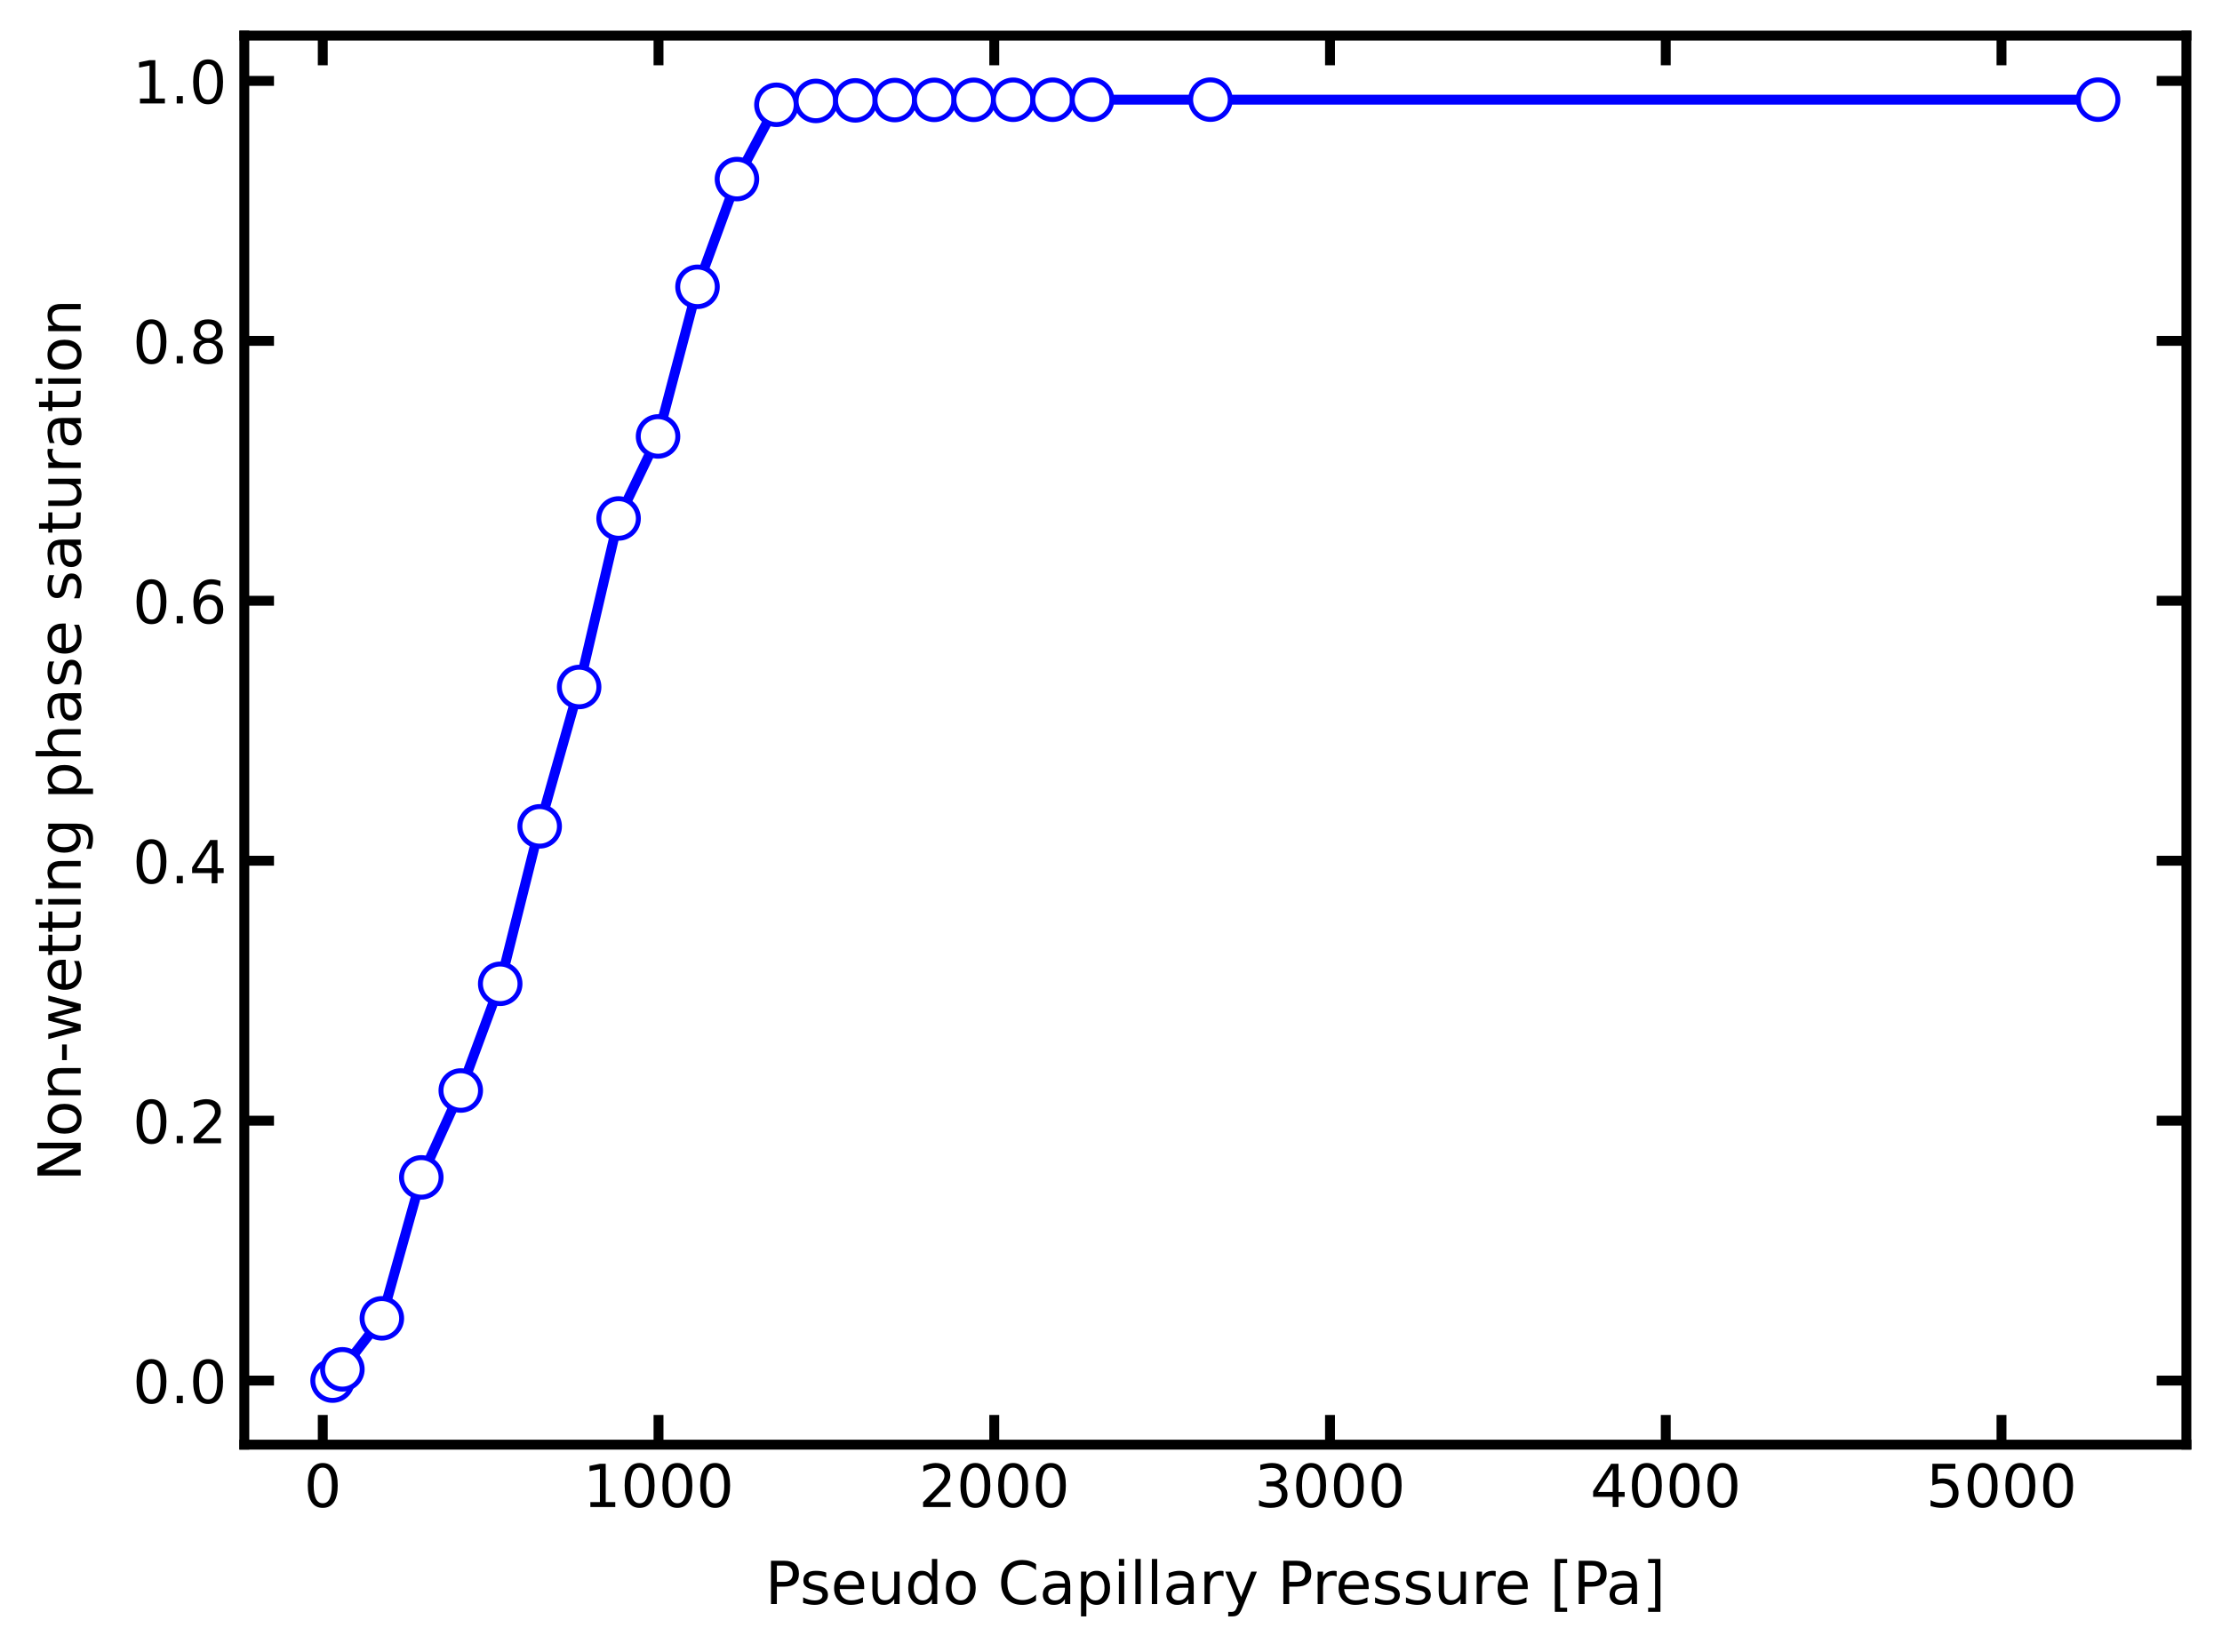
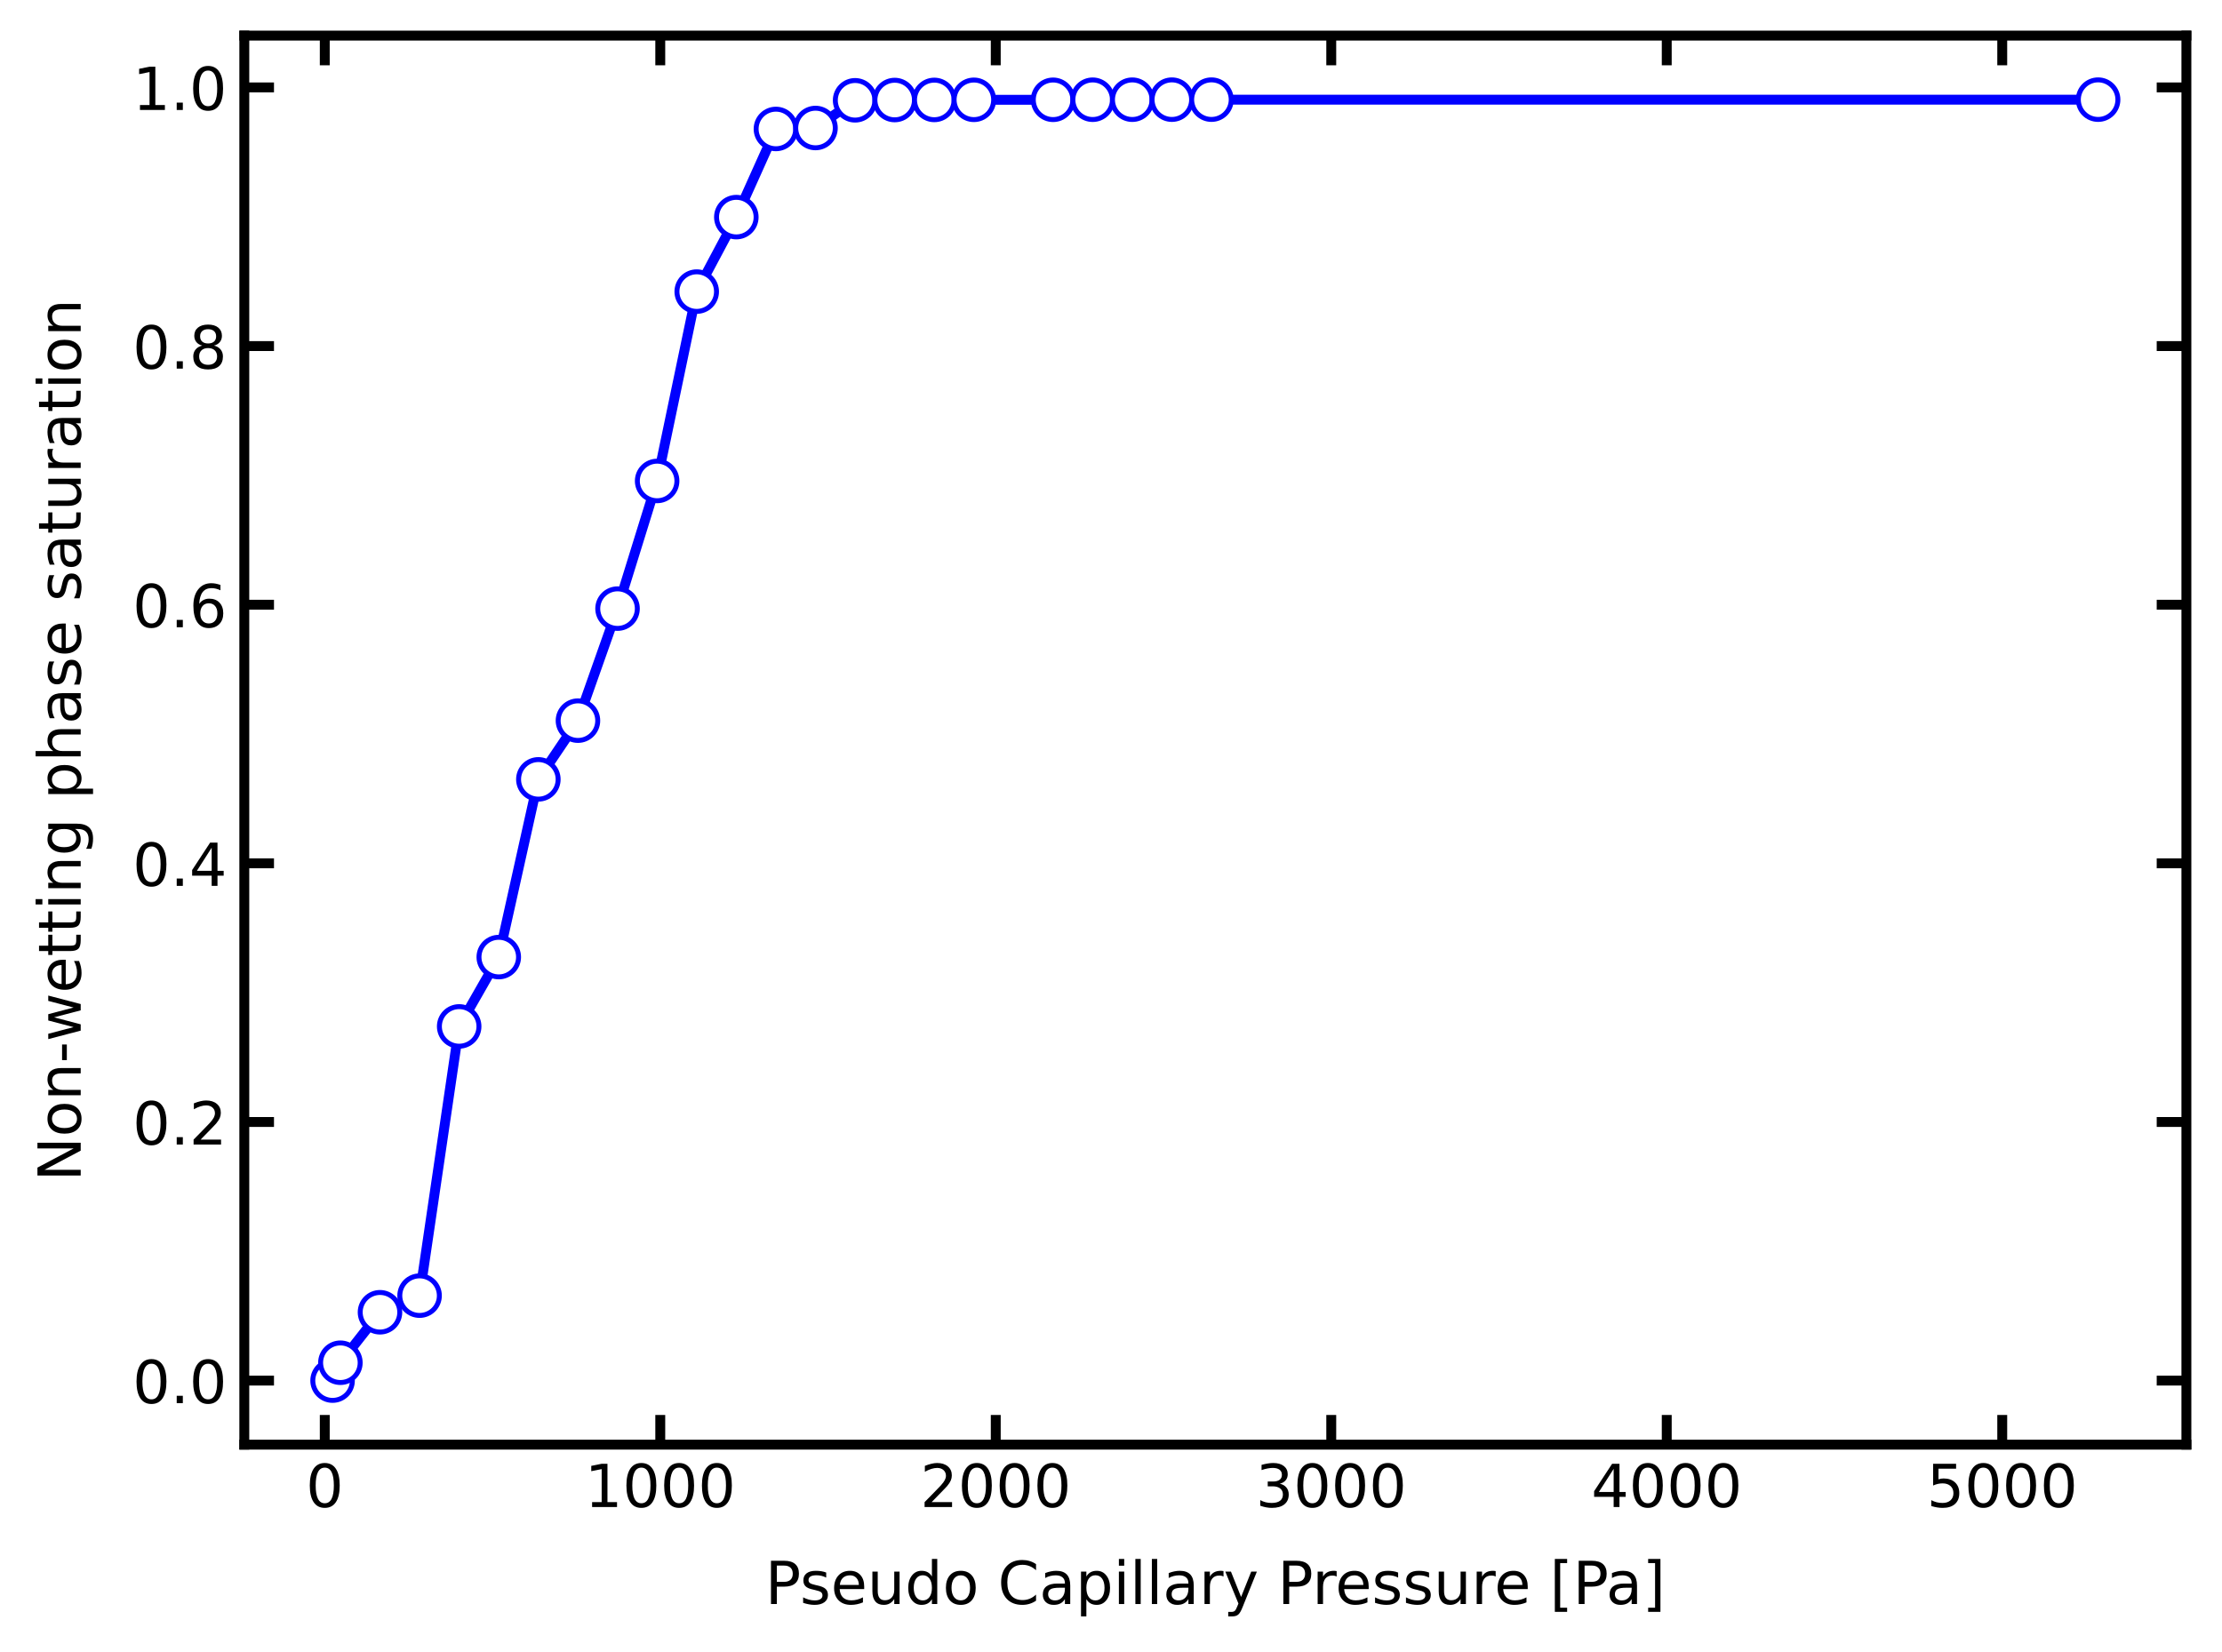
<svg xmlns="http://www.w3.org/2000/svg" xmlns:xlink="http://www.w3.org/1999/xlink" width="449.28pt" height="334.08pt" viewBox="0 0 449.28 334.08" version="1.1">
  <defs>
    <style type="text/css">*{stroke-linejoin: round; stroke-linecap: butt}</style>
  </defs>
  <g id="figure_1">
    <g id="patch_1">
      <path d="M 0 334.08  L 449.28 334.08  L 449.28 0  L 0 0  z " style="fill: #ffffff" />
    </g>
    <g id="axes_1">
      <g id="patch_2">
        <path d="M 49.398 292.152  L 442.08 292.152  L 442.08 7.2  L 49.398 7.2  z " style="fill: #ffffff" />
      </g>
      <g id="matplotlib.axis_1">
        <g id="xtick_1">
          <g id="line2d_1">
            <defs>
-               <path id="mf18ea7dd89" d="M 0 0  L 0 -6  " style="stroke: #000000; stroke-width: 2" />
-             </defs>
-             <g>
-               <use xlink:href="#mf18ea7dd89" x="65.263" y="292.152" style="fill: #ffffff; stroke: #000000; stroke-width: 2" />
+               <path id="m7e0bf2d7dd" d="M 0 0  L 0 -6  " style="stroke: #000000; stroke-width: 2" />
+             </defs>
+             <g>
+               <use xlink:href="#m7e0bf2d7dd" x="65.667" y="292.152" style="fill: #ffffff; stroke: #000000; stroke-width: 2" />
            </g>
          </g>
          <g id="line2d_2">
            <defs>
-               <path id="m9899bdf2cf" d="M 0 0  L 0 6  " style="stroke: #000000; stroke-width: 2" />
-             </defs>
-             <g>
-               <use xlink:href="#m9899bdf2cf" x="65.263" y="7.2" style="fill: #ffffff; stroke: #000000; stroke-width: 2" />
+               <path id="m08f80aa9a9" d="M 0 0  L 0 6  " style="stroke: #000000; stroke-width: 2" />
+             </defs>
+             <g>
+               <use xlink:href="#m08f80aa9a9" x="65.667" y="7.2" style="fill: #ffffff; stroke: #000000; stroke-width: 2" />
            </g>
          </g>
          <g id="text_1">
-             <g transform="translate(61.44544 304.7706)scale(0.12 -0.12)">
+             <g transform="translate(61.8496 304.7706)scale(0.12 -0.12)">
              <defs>
                <path id="DejaVuSans-30" d="M 2034 4250  Q 1547 4250 1301 3770  Q 1056 3291 1056 2328  Q 1056 1369 1301 889  Q 1547 409 2034 409  Q 2525 409 2770 889  Q 3016 1369 3016 2328  Q 3016 3291 2770 3770  Q 2525 4250 2034 4250  z M 2034 4750  Q 2819 4750 3233 4129  Q 3647 3509 3647 2328  Q 3647 1150 3233 529  Q 2819 -91 2034 -91  Q 1250 -91 836 529  Q 422 1150 422 2328  Q 422 3509 836 4129  Q 1250 4750 2034 4750  z " transform="scale(0.015625)" />
              </defs>
              <use xlink:href="#DejaVuSans-30" />
            </g>
          </g>
        </g>
        <g id="xtick_2">
          <g id="line2d_3">
            <g>
-               <use xlink:href="#mf18ea7dd89" x="133.149" y="292.152" style="fill: #ffffff; stroke: #000000; stroke-width: 2" />
+               <use xlink:href="#m7e0bf2d7dd" x="133.503" y="292.152" style="fill: #ffffff; stroke: #000000; stroke-width: 2" />
            </g>
          </g>
          <g id="line2d_4">
            <g>
-               <use xlink:href="#m9899bdf2cf" x="133.149" y="7.2" style="fill: #ffffff; stroke: #000000; stroke-width: 2" />
+               <use xlink:href="#m08f80aa9a9" x="133.503" y="7.2" style="fill: #ffffff; stroke: #000000; stroke-width: 2" />
            </g>
          </g>
          <g id="text_2">
-             <g transform="translate(117.8795 304.7706)scale(0.12 -0.12)">
+             <g transform="translate(118.2326 304.7706)scale(0.12 -0.12)">
              <defs>
                <path id="DejaVuSans-31" d="M 794 531  L 1825 531  L 1825 4091  L 703 3866  L 703 4441  L 1819 4666  L 2450 4666  L 2450 531  L 3481 531  L 3481 0  L 794 0  L 794 531  z " transform="scale(0.015625)" />
              </defs>
              <use xlink:href="#DejaVuSans-31" />
              <use xlink:href="#DejaVuSans-30" x="63.623" />
              <use xlink:href="#DejaVuSans-30" x="127.246" />
              <use xlink:href="#DejaVuSans-30" x="190.869" />
            </g>
          </g>
        </g>
        <g id="xtick_3">
          <g id="line2d_5">
            <g>
-               <use xlink:href="#mf18ea7dd89" x="201.036" y="292.152" style="fill: #ffffff; stroke: #000000; stroke-width: 2" />
+               <use xlink:href="#m7e0bf2d7dd" x="201.338" y="292.152" style="fill: #ffffff; stroke: #000000; stroke-width: 2" />
            </g>
          </g>
          <g id="line2d_6">
            <g>
-               <use xlink:href="#m9899bdf2cf" x="201.036" y="7.2" style="fill: #ffffff; stroke: #000000; stroke-width: 2" />
+               <use xlink:href="#m08f80aa9a9" x="201.338" y="7.2" style="fill: #ffffff; stroke: #000000; stroke-width: 2" />
            </g>
          </g>
          <g id="text_3">
-             <g transform="translate(185.7661 304.7706)scale(0.12 -0.12)">
+             <g transform="translate(186.0681 304.7706)scale(0.12 -0.12)">
              <defs>
                <path id="DejaVuSans-32" d="M 1228 531  L 3431 531  L 3431 0  L 469 0  L 469 531  Q 828 903 1448 1529  Q 2069 2156 2228 2338  Q 2531 2678 2651 2914  Q 2772 3150 2772 3378  Q 2772 3750 2511 3984  Q 2250 4219 1831 4219  Q 1534 4219 1204 4116  Q 875 4013 500 3803  L 500 4441  Q 881 4594 1212 4672  Q 1544 4750 1819 4750  Q 2544 4750 2975 4387  Q 3406 4025 3406 3419  Q 3406 3131 3298 2873  Q 3191 2616 2906 2266  Q 2828 2175 2409 1742  Q 1991 1309 1228 531  z " transform="scale(0.015625)" />
              </defs>
              <use xlink:href="#DejaVuSans-32" />
              <use xlink:href="#DejaVuSans-30" x="63.623" />
              <use xlink:href="#DejaVuSans-30" x="127.246" />
              <use xlink:href="#DejaVuSans-30" x="190.869" />
            </g>
          </g>
        </g>
        <g id="xtick_4">
          <g id="line2d_7">
            <g>
-               <use xlink:href="#mf18ea7dd89" x="268.923" y="292.152" style="fill: #ffffff; stroke: #000000; stroke-width: 2" />
+               <use xlink:href="#m7e0bf2d7dd" x="269.174" y="292.152" style="fill: #ffffff; stroke: #000000; stroke-width: 2" />
            </g>
          </g>
          <g id="line2d_8">
            <g>
-               <use xlink:href="#m9899bdf2cf" x="268.923" y="7.2" style="fill: #ffffff; stroke: #000000; stroke-width: 2" />
+               <use xlink:href="#m08f80aa9a9" x="269.174" y="7.2" style="fill: #ffffff; stroke: #000000; stroke-width: 2" />
            </g>
          </g>
          <g id="text_4">
-             <g transform="translate(253.6526 304.7706)scale(0.12 -0.12)">
+             <g transform="translate(253.9036 304.7706)scale(0.12 -0.12)">
              <defs>
                <path id="DejaVuSans-33" d="M 2597 2516  Q 3050 2419 3304 2112  Q 3559 1806 3559 1356  Q 3559 666 3084 287  Q 2609 -91 1734 -91  Q 1441 -91 1130 -33  Q 819 25 488 141  L 488 750  Q 750 597 1062 519  Q 1375 441 1716 441  Q 2309 441 2620 675  Q 2931 909 2931 1356  Q 2931 1769 2642 2001  Q 2353 2234 1838 2234  L 1294 2234  L 1294 2753  L 1863 2753  Q 2328 2753 2575 2939  Q 2822 3125 2822 3475  Q 2822 3834 2567 4026  Q 2313 4219 1838 4219  Q 1578 4219 1281 4162  Q 984 4106 628 3988  L 628 4550  Q 988 4650 1302 4700  Q 1616 4750 1894 4750  Q 2613 4750 3031 4423  Q 3450 4097 3450 3541  Q 3450 3153 3228 2886  Q 3006 2619 2597 2516  z " transform="scale(0.015625)" />
              </defs>
              <use xlink:href="#DejaVuSans-33" />
              <use xlink:href="#DejaVuSans-30" x="63.623" />
              <use xlink:href="#DejaVuSans-30" x="127.246" />
              <use xlink:href="#DejaVuSans-30" x="190.869" />
            </g>
          </g>
        </g>
        <g id="xtick_5">
          <g id="line2d_9">
            <g>
-               <use xlink:href="#mf18ea7dd89" x="336.809" y="292.152" style="fill: #ffffff; stroke: #000000; stroke-width: 2" />
+               <use xlink:href="#m7e0bf2d7dd" x="337.009" y="292.152" style="fill: #ffffff; stroke: #000000; stroke-width: 2" />
            </g>
          </g>
          <g id="line2d_10">
            <g>
-               <use xlink:href="#m9899bdf2cf" x="336.809" y="7.2" style="fill: #ffffff; stroke: #000000; stroke-width: 2" />
+               <use xlink:href="#m08f80aa9a9" x="337.009" y="7.2" style="fill: #ffffff; stroke: #000000; stroke-width: 2" />
            </g>
          </g>
          <g id="text_5">
-             <g transform="translate(321.5392 304.7706)scale(0.12 -0.12)">
+             <g transform="translate(321.7391 304.7706)scale(0.12 -0.12)">
              <defs>
                <path id="DejaVuSans-34" d="M 2419 4116  L 825 1625  L 2419 1625  L 2419 4116  z M 2253 4666  L 3047 4666  L 3047 1625  L 3713 1625  L 3713 1100  L 3047 1100  L 3047 0  L 2419 0  L 2419 1100  L 313 1100  L 313 1709  L 2253 4666  z " transform="scale(0.015625)" />
              </defs>
              <use xlink:href="#DejaVuSans-34" />
              <use xlink:href="#DejaVuSans-30" x="63.623" />
              <use xlink:href="#DejaVuSans-30" x="127.246" />
              <use xlink:href="#DejaVuSans-30" x="190.869" />
            </g>
          </g>
        </g>
        <g id="xtick_6">
          <g id="line2d_11">
            <g>
-               <use xlink:href="#mf18ea7dd89" x="404.696" y="292.152" style="fill: #ffffff; stroke: #000000; stroke-width: 2" />
+               <use xlink:href="#m7e0bf2d7dd" x="404.845" y="292.152" style="fill: #ffffff; stroke: #000000; stroke-width: 2" />
            </g>
          </g>
          <g id="line2d_12">
            <g>
-               <use xlink:href="#m9899bdf2cf" x="404.696" y="7.2" style="fill: #ffffff; stroke: #000000; stroke-width: 2" />
+               <use xlink:href="#m08f80aa9a9" x="404.845" y="7.2" style="fill: #ffffff; stroke: #000000; stroke-width: 2" />
            </g>
          </g>
          <g id="text_6">
-             <g transform="translate(389.4257 304.7706)scale(0.12 -0.12)">
+             <g transform="translate(389.5746 304.7706)scale(0.12 -0.12)">
              <defs>
                <path id="DejaVuSans-35" d="M 691 4666  L 3169 4666  L 3169 4134  L 1269 4134  L 1269 2991  Q 1406 3038 1543 3061  Q 1681 3084 1819 3084  Q 2600 3084 3056 2656  Q 3513 2228 3513 1497  Q 3513 744 3044 326  Q 2575 -91 1722 -91  Q 1428 -91 1123 -41  Q 819 9 494 109  L 494 744  Q 775 591 1075 516  Q 1375 441 1709 441  Q 2250 441 2565 725  Q 2881 1009 2881 1497  Q 2881 1984 2565 2268  Q 2250 2553 1709 2553  Q 1456 2553 1204 2497  Q 953 2441 691 2322  L 691 4666  z " transform="scale(0.015625)" />
              </defs>
              <use xlink:href="#DejaVuSans-35" />
              <use xlink:href="#DejaVuSans-30" x="63.623" />
              <use xlink:href="#DejaVuSans-30" x="127.246" />
              <use xlink:href="#DejaVuSans-30" x="190.869" />
            </g>
          </g>
        </g>
        <g id="text_7">
          <g transform="translate(154.7141 324.3844)scale(0.12 -0.12)">
            <defs>
              <path id="DejaVuSans-50" d="M 1259 4147  L 1259 2394  L 2053 2394  Q 2494 2394 2734 2622  Q 2975 2850 2975 3272  Q 2975 3691 2734 3919  Q 2494 4147 2053 4147  L 1259 4147  z M 628 4666  L 2053 4666  Q 2838 4666 3239 4311  Q 3641 3956 3641 3272  Q 3641 2581 3239 2228  Q 2838 1875 2053 1875  L 1259 1875  L 1259 0  L 628 0  L 628 4666  z " transform="scale(0.015625)" />
              <path id="DejaVuSans-73" d="M 2834 3397  L 2834 2853  Q 2591 2978 2328 3040  Q 2066 3103 1784 3103  Q 1356 3103 1142 2972  Q 928 2841 928 2578  Q 928 2378 1081 2264  Q 1234 2150 1697 2047  L 1894 2003  Q 2506 1872 2764 1633  Q 3022 1394 3022 966  Q 3022 478 2636 193  Q 2250 -91 1575 -91  Q 1294 -91 989 -36  Q 684 19 347 128  L 347 722  Q 666 556 975 473  Q 1284 391 1588 391  Q 1994 391 2212 530  Q 2431 669 2431 922  Q 2431 1156 2273 1281  Q 2116 1406 1581 1522  L 1381 1569  Q 847 1681 609 1914  Q 372 2147 372 2553  Q 372 3047 722 3315  Q 1072 3584 1716 3584  Q 2034 3584 2315 3537  Q 2597 3491 2834 3397  z " transform="scale(0.015625)" />
              <path id="DejaVuSans-65" d="M 3597 1894  L 3597 1613  L 953 1613  Q 991 1019 1311 708  Q 1631 397 2203 397  Q 2534 397 2845 478  Q 3156 559 3463 722  L 3463 178  Q 3153 47 2828 -22  Q 2503 -91 2169 -91  Q 1331 -91 842 396  Q 353 884 353 1716  Q 353 2575 817 3079  Q 1281 3584 2069 3584  Q 2775 3584 3186 3129  Q 3597 2675 3597 1894  z M 3022 2063  Q 3016 2534 2758 2815  Q 2500 3097 2075 3097  Q 1594 3097 1305 2825  Q 1016 2553 972 2059  L 3022 2063  z " transform="scale(0.015625)" />
              <path id="DejaVuSans-75" d="M 544 1381  L 544 3500  L 1119 3500  L 1119 1403  Q 1119 906 1312 657  Q 1506 409 1894 409  Q 2359 409 2629 706  Q 2900 1003 2900 1516  L 2900 3500  L 3475 3500  L 3475 0  L 2900 0  L 2900 538  Q 2691 219 2414 64  Q 2138 -91 1772 -91  Q 1169 -91 856 284  Q 544 659 544 1381  z M 1991 3584  L 1991 3584  z " transform="scale(0.015625)" />
              <path id="DejaVuSans-64" d="M 2906 2969  L 2906 4863  L 3481 4863  L 3481 0  L 2906 0  L 2906 525  Q 2725 213 2448 61  Q 2172 -91 1784 -91  Q 1150 -91 751 415  Q 353 922 353 1747  Q 353 2572 751 3078  Q 1150 3584 1784 3584  Q 2172 3584 2448 3432  Q 2725 3281 2906 2969  z M 947 1747  Q 947 1113 1208 752  Q 1469 391 1925 391  Q 2381 391 2643 752  Q 2906 1113 2906 1747  Q 2906 2381 2643 2742  Q 2381 3103 1925 3103  Q 1469 3103 1208 2742  Q 947 2381 947 1747  z " transform="scale(0.015625)" />
              <path id="DejaVuSans-6f" d="M 1959 3097  Q 1497 3097 1228 2736  Q 959 2375 959 1747  Q 959 1119 1226 758  Q 1494 397 1959 397  Q 2419 397 2687 759  Q 2956 1122 2956 1747  Q 2956 2369 2687 2733  Q 2419 3097 1959 3097  z M 1959 3584  Q 2709 3584 3137 3096  Q 3566 2609 3566 1747  Q 3566 888 3137 398  Q 2709 -91 1959 -91  Q 1206 -91 779 398  Q 353 888 353 1747  Q 353 2609 779 3096  Q 1206 3584 1959 3584  z " transform="scale(0.015625)" />
              <path id="DejaVuSans-20" transform="scale(0.015625)" />
              <path id="DejaVuSans-43" d="M 4122 4306  L 4122 3641  Q 3803 3938 3442 4084  Q 3081 4231 2675 4231  Q 1875 4231 1450 3742  Q 1025 3253 1025 2328  Q 1025 1406 1450 917  Q 1875 428 2675 428  Q 3081 428 3442 575  Q 3803 722 4122 1019  L 4122 359  Q 3791 134 3420 21  Q 3050 -91 2638 -91  Q 1578 -91 968 557  Q 359 1206 359 2328  Q 359 3453 968 4101  Q 1578 4750 2638 4750  Q 3056 4750 3426 4639  Q 3797 4528 4122 4306  z " transform="scale(0.015625)" />
              <path id="DejaVuSans-61" d="M 2194 1759  Q 1497 1759 1228 1600  Q 959 1441 959 1056  Q 959 750 1161 570  Q 1363 391 1709 391  Q 2188 391 2477 730  Q 2766 1069 2766 1631  L 2766 1759  L 2194 1759  z M 3341 1997  L 3341 0  L 2766 0  L 2766 531  Q 2569 213 2275 61  Q 1981 -91 1556 -91  Q 1019 -91 701 211  Q 384 513 384 1019  Q 384 1609 779 1909  Q 1175 2209 1959 2209  L 2766 2209  L 2766 2266  Q 2766 2663 2505 2880  Q 2244 3097 1772 3097  Q 1472 3097 1187 3025  Q 903 2953 641 2809  L 641 3341  Q 956 3463 1253 3523  Q 1550 3584 1831 3584  Q 2591 3584 2966 3190  Q 3341 2797 3341 1997  z " transform="scale(0.015625)" />
              <path id="DejaVuSans-70" d="M 1159 525  L 1159 -1331  L 581 -1331  L 581 3500  L 1159 3500  L 1159 2969  Q 1341 3281 1617 3432  Q 1894 3584 2278 3584  Q 2916 3584 3314 3078  Q 3713 2572 3713 1747  Q 3713 922 3314 415  Q 2916 -91 2278 -91  Q 1894 -91 1617 61  Q 1341 213 1159 525  z M 3116 1747  Q 3116 2381 2855 2742  Q 2594 3103 2138 3103  Q 1681 3103 1420 2742  Q 1159 2381 1159 1747  Q 1159 1113 1420 752  Q 1681 391 2138 391  Q 2594 391 2855 752  Q 3116 1113 3116 1747  z " transform="scale(0.015625)" />
              <path id="DejaVuSans-69" d="M 603 3500  L 1178 3500  L 1178 0  L 603 0  L 603 3500  z M 603 4863  L 1178 4863  L 1178 4134  L 603 4134  L 603 4863  z " transform="scale(0.015625)" />
              <path id="DejaVuSans-6c" d="M 603 4863  L 1178 4863  L 1178 0  L 603 0  L 603 4863  z " transform="scale(0.015625)" />
              <path id="DejaVuSans-72" d="M 2631 2963  Q 2534 3019 2420 3045  Q 2306 3072 2169 3072  Q 1681 3072 1420 2755  Q 1159 2438 1159 1844  L 1159 0  L 581 0  L 581 3500  L 1159 3500  L 1159 2956  Q 1341 3275 1631 3429  Q 1922 3584 2338 3584  Q 2397 3584 2469 3576  Q 2541 3569 2628 3553  L 2631 2963  z " transform="scale(0.015625)" />
              <path id="DejaVuSans-79" d="M 2059 -325  Q 1816 -950 1584 -1140  Q 1353 -1331 966 -1331  L 506 -1331  L 506 -850  L 844 -850  Q 1081 -850 1212 -737  Q 1344 -625 1503 -206  L 1606 56  L 191 3500  L 800 3500  L 1894 763  L 2988 3500  L 3597 3500  L 2059 -325  z " transform="scale(0.015625)" />
              <path id="DejaVuSans-5b" d="M 550 4863  L 1875 4863  L 1875 4416  L 1125 4416  L 1125 -397  L 1875 -397  L 1875 -844  L 550 -844  L 550 4863  z " transform="scale(0.015625)" />
              <path id="DejaVuSans-5d" d="M 1947 4863  L 1947 -844  L 622 -844  L 622 -397  L 1369 -397  L 1369 4416  L 622 4416  L 622 4863  L 1947 4863  z " transform="scale(0.015625)" />
            </defs>
            <use xlink:href="#DejaVuSans-50" />
            <use xlink:href="#DejaVuSans-73" x="58.553" />
            <use xlink:href="#DejaVuSans-65" x="110.652" />
            <use xlink:href="#DejaVuSans-75" x="172.176" />
            <use xlink:href="#DejaVuSans-64" x="235.555" />
            <use xlink:href="#DejaVuSans-6f" x="299.031" />
            <use xlink:href="#DejaVuSans-20" x="360.213" />
            <use xlink:href="#DejaVuSans-43" x="392" />
            <use xlink:href="#DejaVuSans-61" x="461.824" />
            <use xlink:href="#DejaVuSans-70" x="523.104" />
            <use xlink:href="#DejaVuSans-69" x="586.58" />
            <use xlink:href="#DejaVuSans-6c" x="614.363" />
            <use xlink:href="#DejaVuSans-6c" x="642.146" />
            <use xlink:href="#DejaVuSans-61" x="669.93" />
            <use xlink:href="#DejaVuSans-72" x="731.209" />
            <use xlink:href="#DejaVuSans-79" x="772.322" />
            <use xlink:href="#DejaVuSans-20" x="831.502" />
            <use xlink:href="#DejaVuSans-50" x="863.289" />
            <use xlink:href="#DejaVuSans-72" x="921.842" />
            <use xlink:href="#DejaVuSans-65" x="960.705" />
            <use xlink:href="#DejaVuSans-73" x="1022.229" />
            <use xlink:href="#DejaVuSans-73" x="1074.328" />
            <use xlink:href="#DejaVuSans-75" x="1126.428" />
            <use xlink:href="#DejaVuSans-72" x="1189.807" />
            <use xlink:href="#DejaVuSans-65" x="1228.67" />
            <use xlink:href="#DejaVuSans-20" x="1290.193" />
            <use xlink:href="#DejaVuSans-5b" x="1321.98" />
            <use xlink:href="#DejaVuSans-50" x="1360.994" />
            <use xlink:href="#DejaVuSans-61" x="1416.797" />
            <use xlink:href="#DejaVuSans-5d" x="1478.076" />
          </g>
        </g>
      </g>
      <g id="matplotlib.axis_2">
        <g id="ytick_1">
          <g id="line2d_13">
            <defs>
-               <path id="mda4fbe3cf0" d="M 0 0  L 6 0  " style="stroke: #000000; stroke-width: 2" />
-             </defs>
-             <g>
-               <use xlink:href="#mda4fbe3cf0" x="49.398" y="279.2" style="fill: #ffffff; stroke: #000000; stroke-width: 2" />
+               <path id="m1844cdfa31" d="M 0 0  L 6 0  " style="stroke: #000000; stroke-width: 2" />
+             </defs>
+             <g>
+               <use xlink:href="#m1844cdfa31" x="49.398" y="279.2" style="fill: #ffffff; stroke: #000000; stroke-width: 2" />
            </g>
          </g>
          <g id="line2d_14">
            <defs>
-               <path id="mb5657d77d0" d="M 0 0  L -6 0  " style="stroke: #000000; stroke-width: 2" />
-             </defs>
-             <g>
-               <use xlink:href="#mb5657d77d0" x="442.08" y="279.2" style="fill: #ffffff; stroke: #000000; stroke-width: 2" />
+               <path id="mda41d176ac" d="M 0 0  L -6 0  " style="stroke: #000000; stroke-width: 2" />
+             </defs>
+             <g>
+               <use xlink:href="#mda41d176ac" x="442.08" y="279.2" style="fill: #ffffff; stroke: #000000; stroke-width: 2" />
            </g>
          </g>
          <g id="text_8">
            <g transform="translate(26.81375 283.7592)scale(0.12 -0.12)">
              <defs>
                <path id="DejaVuSans-2e" d="M 684 794  L 1344 794  L 1344 0  L 684 0  L 684 794  z " transform="scale(0.015625)" />
              </defs>
              <use xlink:href="#DejaVuSans-30" />
              <use xlink:href="#DejaVuSans-2e" x="63.623" />
              <use xlink:href="#DejaVuSans-30" x="95.41" />
            </g>
          </g>
        </g>
        <g id="ytick_2">
          <g id="line2d_15">
            <g>
-               <use xlink:href="#mda4fbe3cf0" x="49.398" y="226.632" style="fill: #ffffff; stroke: #000000; stroke-width: 2" />
+               <use xlink:href="#m1844cdfa31" x="49.398" y="226.897" style="fill: #ffffff; stroke: #000000; stroke-width: 2" />
            </g>
          </g>
          <g id="line2d_16">
            <g>
-               <use xlink:href="#mb5657d77d0" x="442.08" y="226.632" style="fill: #ffffff; stroke: #000000; stroke-width: 2" />
+               <use xlink:href="#mda41d176ac" x="442.08" y="226.897" style="fill: #ffffff; stroke: #000000; stroke-width: 2" />
            </g>
          </g>
          <g id="text_9">
-             <g transform="translate(26.81375 231.1912)scale(0.12 -0.12)">
+             <g transform="translate(26.81375 231.4558)scale(0.12 -0.12)">
              <use xlink:href="#DejaVuSans-30" />
              <use xlink:href="#DejaVuSans-2e" x="63.623" />
              <use xlink:href="#DejaVuSans-32" x="95.41" />
            </g>
          </g>
        </g>
        <g id="ytick_3">
          <g id="line2d_17">
            <g>
-               <use xlink:href="#mda4fbe3cf0" x="49.398" y="174.064" style="fill: #ffffff; stroke: #000000; stroke-width: 2" />
+               <use xlink:href="#m1844cdfa31" x="49.398" y="174.593" style="fill: #ffffff; stroke: #000000; stroke-width: 2" />
            </g>
          </g>
          <g id="line2d_18">
            <g>
-               <use xlink:href="#mb5657d77d0" x="442.08" y="174.064" style="fill: #ffffff; stroke: #000000; stroke-width: 2" />
+               <use xlink:href="#mda41d176ac" x="442.08" y="174.593" style="fill: #ffffff; stroke: #000000; stroke-width: 2" />
            </g>
          </g>
          <g id="text_10">
-             <g transform="translate(26.81375 178.6231)scale(0.12 -0.12)">
+             <g transform="translate(26.81375 179.1525)scale(0.12 -0.12)">
              <use xlink:href="#DejaVuSans-30" />
              <use xlink:href="#DejaVuSans-2e" x="63.623" />
              <use xlink:href="#DejaVuSans-34" x="95.41" />
            </g>
          </g>
        </g>
        <g id="ytick_4">
          <g id="line2d_19">
            <g>
-               <use xlink:href="#mda4fbe3cf0" x="49.398" y="121.496" style="fill: #ffffff; stroke: #000000; stroke-width: 2" />
+               <use xlink:href="#m1844cdfa31" x="49.398" y="122.29" style="fill: #ffffff; stroke: #000000; stroke-width: 2" />
            </g>
          </g>
          <g id="line2d_20">
            <g>
-               <use xlink:href="#mb5657d77d0" x="442.08" y="121.496" style="fill: #ffffff; stroke: #000000; stroke-width: 2" />
+               <use xlink:href="#mda41d176ac" x="442.08" y="122.29" style="fill: #ffffff; stroke: #000000; stroke-width: 2" />
            </g>
          </g>
          <g id="text_11">
-             <g transform="translate(26.81375 126.0551)scale(0.12 -0.12)">
+             <g transform="translate(26.81375 126.8491)scale(0.12 -0.12)">
              <defs>
                <path id="DejaVuSans-36" d="M 2113 2584  Q 1688 2584 1439 2293  Q 1191 2003 1191 1497  Q 1191 994 1439 701  Q 1688 409 2113 409  Q 2538 409 2786 701  Q 3034 994 3034 1497  Q 3034 2003 2786 2293  Q 2538 2584 2113 2584  z M 3366 4563  L 3366 3988  Q 3128 4100 2886 4159  Q 2644 4219 2406 4219  Q 1781 4219 1451 3797  Q 1122 3375 1075 2522  Q 1259 2794 1537 2939  Q 1816 3084 2150 3084  Q 2853 3084 3261 2657  Q 3669 2231 3669 1497  Q 3669 778 3244 343  Q 2819 -91 2113 -91  Q 1303 -91 875 529  Q 447 1150 447 2328  Q 447 3434 972 4092  Q 1497 4750 2381 4750  Q 2619 4750 2861 4703  Q 3103 4656 3366 4563  z " transform="scale(0.015625)" />
              </defs>
              <use xlink:href="#DejaVuSans-30" />
              <use xlink:href="#DejaVuSans-2e" x="63.623" />
              <use xlink:href="#DejaVuSans-36" x="95.41" />
            </g>
          </g>
        </g>
        <g id="ytick_5">
          <g id="line2d_21">
            <g>
-               <use xlink:href="#mda4fbe3cf0" x="49.398" y="68.928" style="fill: #ffffff; stroke: #000000; stroke-width: 2" />
+               <use xlink:href="#m1844cdfa31" x="49.398" y="69.987" style="fill: #ffffff; stroke: #000000; stroke-width: 2" />
            </g>
          </g>
          <g id="line2d_22">
            <g>
-               <use xlink:href="#mb5657d77d0" x="442.08" y="68.928" style="fill: #ffffff; stroke: #000000; stroke-width: 2" />
+               <use xlink:href="#mda41d176ac" x="442.08" y="69.987" style="fill: #ffffff; stroke: #000000; stroke-width: 2" />
            </g>
          </g>
          <g id="text_12">
-             <g transform="translate(26.81375 73.4871)scale(0.12 -0.12)">
+             <g transform="translate(26.81375 74.54576)scale(0.12 -0.12)">
              <defs>
                <path id="DejaVuSans-38" d="M 2034 2216  Q 1584 2216 1326 1975  Q 1069 1734 1069 1313  Q 1069 891 1326 650  Q 1584 409 2034 409  Q 2484 409 2743 651  Q 3003 894 3003 1313  Q 3003 1734 2745 1975  Q 2488 2216 2034 2216  z M 1403 2484  Q 997 2584 770 2862  Q 544 3141 544 3541  Q 544 4100 942 4425  Q 1341 4750 2034 4750  Q 2731 4750 3128 4425  Q 3525 4100 3525 3541  Q 3525 3141 3298 2862  Q 3072 2584 2669 2484  Q 3125 2378 3379 2068  Q 3634 1759 3634 1313  Q 3634 634 3220 271  Q 2806 -91 2034 -91  Q 1263 -91 848 271  Q 434 634 434 1313  Q 434 1759 690 2068  Q 947 2378 1403 2484  z M 1172 3481  Q 1172 3119 1398 2916  Q 1625 2713 2034 2713  Q 2441 2713 2670 2916  Q 2900 3119 2900 3481  Q 2900 3844 2670 4047  Q 2441 4250 2034 4250  Q 1625 4250 1398 4047  Q 1172 3844 1172 3481  z " transform="scale(0.015625)" />
              </defs>
              <use xlink:href="#DejaVuSans-30" />
              <use xlink:href="#DejaVuSans-2e" x="63.623" />
              <use xlink:href="#DejaVuSans-38" x="95.41" />
            </g>
          </g>
        </g>
        <g id="ytick_6">
          <g id="line2d_23">
            <g>
-               <use xlink:href="#mda4fbe3cf0" x="49.398" y="16.36" style="fill: #ffffff; stroke: #000000; stroke-width: 2" />
+               <use xlink:href="#m1844cdfa31" x="49.398" y="17.683" style="fill: #ffffff; stroke: #000000; stroke-width: 2" />
            </g>
          </g>
          <g id="line2d_24">
            <g>
-               <use xlink:href="#mb5657d77d0" x="442.08" y="16.36" style="fill: #ffffff; stroke: #000000; stroke-width: 2" />
+               <use xlink:href="#mda41d176ac" x="442.08" y="17.683" style="fill: #ffffff; stroke: #000000; stroke-width: 2" />
            </g>
          </g>
          <g id="text_13">
-             <g transform="translate(26.81375 20.91909)scale(0.12 -0.12)">
+             <g transform="translate(26.81375 22.24241)scale(0.12 -0.12)">
              <use xlink:href="#DejaVuSans-31" />
              <use xlink:href="#DejaVuSans-2e" x="63.623" />
              <use xlink:href="#DejaVuSans-30" x="95.41" />
            </g>
          </g>
        </g>
        <g id="text_14">
          <g transform="translate(16.31812 238.8981)rotate(-90)scale(0.12 -0.12)">
            <defs>
              <path id="DejaVuSans-4e" d="M 628 4666  L 1478 4666  L 3547 763  L 3547 4666  L 4159 4666  L 4159 0  L 3309 0  L 1241 3903  L 1241 0  L 628 0  L 628 4666  z " transform="scale(0.015625)" />
              <path id="DejaVuSans-6e" d="M 3513 2113  L 3513 0  L 2938 0  L 2938 2094  Q 2938 2591 2744 2837  Q 2550 3084 2163 3084  Q 1697 3084 1428 2787  Q 1159 2491 1159 1978  L 1159 0  L 581 0  L 581 3500  L 1159 3500  L 1159 2956  Q 1366 3272 1645 3428  Q 1925 3584 2291 3584  Q 2894 3584 3203 3211  Q 3513 2838 3513 2113  z " transform="scale(0.015625)" />
              <path id="DejaVuSans-2d" d="M 313 2009  L 1997 2009  L 1997 1497  L 313 1497  L 313 2009  z " transform="scale(0.015625)" />
              <path id="DejaVuSans-77" d="M 269 3500  L 844 3500  L 1563 769  L 2278 3500  L 2956 3500  L 3675 769  L 4391 3500  L 4966 3500  L 4050 0  L 3372 0  L 2619 2869  L 1863 0  L 1184 0  L 269 3500  z " transform="scale(0.015625)" />
              <path id="DejaVuSans-74" d="M 1172 4494  L 1172 3500  L 2356 3500  L 2356 3053  L 1172 3053  L 1172 1153  Q 1172 725 1289 603  Q 1406 481 1766 481  L 2356 481  L 2356 0  L 1766 0  Q 1100 0 847 248  Q 594 497 594 1153  L 594 3053  L 172 3053  L 172 3500  L 594 3500  L 594 4494  L 1172 4494  z " transform="scale(0.015625)" />
              <path id="DejaVuSans-67" d="M 2906 1791  Q 2906 2416 2648 2759  Q 2391 3103 1925 3103  Q 1463 3103 1205 2759  Q 947 2416 947 1791  Q 947 1169 1205 825  Q 1463 481 1925 481  Q 2391 481 2648 825  Q 2906 1169 2906 1791  z M 3481 434  Q 3481 -459 3084 -895  Q 2688 -1331 1869 -1331  Q 1566 -1331 1297 -1286  Q 1028 -1241 775 -1147  L 775 -588  Q 1028 -725 1275 -790  Q 1522 -856 1778 -856  Q 2344 -856 2625 -561  Q 2906 -266 2906 331  L 2906 616  Q 2728 306 2450 153  Q 2172 0 1784 0  Q 1141 0 747 490  Q 353 981 353 1791  Q 353 2603 747 3093  Q 1141 3584 1784 3584  Q 2172 3584 2450 3431  Q 2728 3278 2906 2969  L 2906 3500  L 3481 3500  L 3481 434  z " transform="scale(0.015625)" />
              <path id="DejaVuSans-68" d="M 3513 2113  L 3513 0  L 2938 0  L 2938 2094  Q 2938 2591 2744 2837  Q 2550 3084 2163 3084  Q 1697 3084 1428 2787  Q 1159 2491 1159 1978  L 1159 0  L 581 0  L 581 4863  L 1159 4863  L 1159 2956  Q 1366 3272 1645 3428  Q 1925 3584 2291 3584  Q 2894 3584 3203 3211  Q 3513 2838 3513 2113  z " transform="scale(0.015625)" />
            </defs>
            <use xlink:href="#DejaVuSans-4e" />
            <use xlink:href="#DejaVuSans-6f" x="74.805" />
            <use xlink:href="#DejaVuSans-6e" x="135.986" />
            <use xlink:href="#DejaVuSans-2d" x="199.365" />
            <use xlink:href="#DejaVuSans-77" x="235.449" />
            <use xlink:href="#DejaVuSans-65" x="317.236" />
            <use xlink:href="#DejaVuSans-74" x="378.76" />
            <use xlink:href="#DejaVuSans-74" x="417.969" />
            <use xlink:href="#DejaVuSans-69" x="457.178" />
            <use xlink:href="#DejaVuSans-6e" x="484.961" />
            <use xlink:href="#DejaVuSans-67" x="548.34" />
            <use xlink:href="#DejaVuSans-20" x="611.816" />
            <use xlink:href="#DejaVuSans-70" x="643.604" />
            <use xlink:href="#DejaVuSans-68" x="707.08" />
            <use xlink:href="#DejaVuSans-61" x="770.459" />
            <use xlink:href="#DejaVuSans-73" x="831.738" />
            <use xlink:href="#DejaVuSans-65" x="883.838" />
            <use xlink:href="#DejaVuSans-20" x="945.361" />
            <use xlink:href="#DejaVuSans-73" x="977.148" />
            <use xlink:href="#DejaVuSans-61" x="1029.248" />
            <use xlink:href="#DejaVuSans-74" x="1090.527" />
            <use xlink:href="#DejaVuSans-75" x="1129.736" />
            <use xlink:href="#DejaVuSans-72" x="1193.115" />
            <use xlink:href="#DejaVuSans-61" x="1234.229" />
            <use xlink:href="#DejaVuSans-74" x="1295.508" />
            <use xlink:href="#DejaVuSans-69" x="1334.717" />
            <use xlink:href="#DejaVuSans-6f" x="1362.5" />
            <use xlink:href="#DejaVuSans-6e" x="1423.682" />
          </g>
        </g>
      </g>
      <g id="line2d_25">
-         <path d="M 67.247 279.2  L 69.23 276.919  L 77.208 266.61  L 85.187 238.103  L 93.165 220.533  L 101.143 198.955  L 109.121 167.114  L 117.099 138.931  L 125.077 104.85  L 133.055 88.259  L 141.033 58  L 149.011 36.216  L 156.989 21.191  L 164.967 20.411  L 172.945 20.299  L 180.923 20.235  L 188.901 20.198  L 196.879 20.187  L 204.857 20.175  L 212.835 20.166  L 220.813 20.157  L 244.747 20.152  L 424.231 20.152  " clip-path="url(#p9681d39e85)" style="fill: none; stroke: #0000ff; stroke-width: 2; stroke-linecap: square" />
+         <path d="M 67.247 279.2  L 68.826 275.585  L 76.832 265.379  L 84.837 262.021  L 92.843 207.574  L 100.849 193.551  L 108.854 157.611  L 116.86 145.737  L 124.865 123.082  L 132.871 97.263  L 140.876 58.971  L 148.882 43.907  L 156.888 26.079  L 164.893 25.885  L 172.899 20.283  L 180.904 20.228  L 188.91 20.208  L 196.916 20.186  L 212.927 20.181  L 220.932 20.168  L 228.938 20.163  L 236.943 20.155  L 244.949 20.152  L 424.231 20.152  " clip-path="url(#p5c5bbde8d8)" style="fill: none; stroke: #0000ff; stroke-width: 2; stroke-linecap: square" />
        <defs>
-           <path id="maa45233af6" d="M 0 4  C 1.061 4 2.078 3.579 2.828 2.828  C 3.579 2.078 4 1.061 4 0  C 4 -1.061 3.579 -2.078 2.828 -2.828  C 2.078 -3.579 1.061 -4 0 -4  C -1.061 -4 -2.078 -3.579 -2.828 -2.828  C -3.579 -2.078 -4 -1.061 -4 0  C -4 1.061 -3.579 2.078 -2.828 2.828  C -2.078 3.579 -1.061 4 0 4  z " style="stroke: #0000ff" />
+           <path id="m455ff243af" d="M 0 4  C 1.061 4 2.078 3.579 2.828 2.828  C 3.579 2.078 4 1.061 4 0  C 4 -1.061 3.579 -2.078 2.828 -2.828  C 2.078 -3.579 1.061 -4 0 -4  C -1.061 -4 -2.078 -3.579 -2.828 -2.828  C -3.579 -2.078 -4 -1.061 -4 0  C -4 1.061 -3.579 2.078 -2.828 2.828  C -2.078 3.579 -1.061 4 0 4  z " style="stroke: #0000ff" />
        </defs>
-         <g clip-path="url(#p9681d39e85)">
-           <use xlink:href="#maa45233af6" x="67.247" y="279.2" style="fill: #ffffff; stroke: #0000ff" />
-           <use xlink:href="#maa45233af6" x="69.23" y="276.919" style="fill: #ffffff; stroke: #0000ff" />
-           <use xlink:href="#maa45233af6" x="77.208" y="266.61" style="fill: #ffffff; stroke: #0000ff" />
-           <use xlink:href="#maa45233af6" x="85.187" y="238.103" style="fill: #ffffff; stroke: #0000ff" />
-           <use xlink:href="#maa45233af6" x="93.165" y="220.533" style="fill: #ffffff; stroke: #0000ff" />
-           <use xlink:href="#maa45233af6" x="101.143" y="198.955" style="fill: #ffffff; stroke: #0000ff" />
-           <use xlink:href="#maa45233af6" x="109.121" y="167.114" style="fill: #ffffff; stroke: #0000ff" />
-           <use xlink:href="#maa45233af6" x="117.099" y="138.931" style="fill: #ffffff; stroke: #0000ff" />
-           <use xlink:href="#maa45233af6" x="125.077" y="104.85" style="fill: #ffffff; stroke: #0000ff" />
-           <use xlink:href="#maa45233af6" x="133.055" y="88.259" style="fill: #ffffff; stroke: #0000ff" />
-           <use xlink:href="#maa45233af6" x="141.033" y="58" style="fill: #ffffff; stroke: #0000ff" />
-           <use xlink:href="#maa45233af6" x="149.011" y="36.216" style="fill: #ffffff; stroke: #0000ff" />
-           <use xlink:href="#maa45233af6" x="156.989" y="21.191" style="fill: #ffffff; stroke: #0000ff" />
-           <use xlink:href="#maa45233af6" x="164.967" y="20.411" style="fill: #ffffff; stroke: #0000ff" />
-           <use xlink:href="#maa45233af6" x="172.945" y="20.299" style="fill: #ffffff; stroke: #0000ff" />
-           <use xlink:href="#maa45233af6" x="180.923" y="20.235" style="fill: #ffffff; stroke: #0000ff" />
-           <use xlink:href="#maa45233af6" x="188.901" y="20.198" style="fill: #ffffff; stroke: #0000ff" />
-           <use xlink:href="#maa45233af6" x="196.879" y="20.187" style="fill: #ffffff; stroke: #0000ff" />
-           <use xlink:href="#maa45233af6" x="204.857" y="20.175" style="fill: #ffffff; stroke: #0000ff" />
-           <use xlink:href="#maa45233af6" x="212.835" y="20.166" style="fill: #ffffff; stroke: #0000ff" />
-           <use xlink:href="#maa45233af6" x="220.813" y="20.157" style="fill: #ffffff; stroke: #0000ff" />
-           <use xlink:href="#maa45233af6" x="244.747" y="20.152" style="fill: #ffffff; stroke: #0000ff" />
-           <use xlink:href="#maa45233af6" x="424.231" y="20.152" style="fill: #ffffff; stroke: #0000ff" />
+         <g clip-path="url(#p5c5bbde8d8)">
+           <use xlink:href="#m455ff243af" x="67.247" y="279.2" style="fill: #ffffff; stroke: #0000ff" />
+           <use xlink:href="#m455ff243af" x="68.826" y="275.585" style="fill: #ffffff; stroke: #0000ff" />
+           <use xlink:href="#m455ff243af" x="76.832" y="265.379" style="fill: #ffffff; stroke: #0000ff" />
+           <use xlink:href="#m455ff243af" x="84.837" y="262.021" style="fill: #ffffff; stroke: #0000ff" />
+           <use xlink:href="#m455ff243af" x="92.843" y="207.574" style="fill: #ffffff; stroke: #0000ff" />
+           <use xlink:href="#m455ff243af" x="100.849" y="193.551" style="fill: #ffffff; stroke: #0000ff" />
+           <use xlink:href="#m455ff243af" x="108.854" y="157.611" style="fill: #ffffff; stroke: #0000ff" />
+           <use xlink:href="#m455ff243af" x="116.86" y="145.737" style="fill: #ffffff; stroke: #0000ff" />
+           <use xlink:href="#m455ff243af" x="124.865" y="123.082" style="fill: #ffffff; stroke: #0000ff" />
+           <use xlink:href="#m455ff243af" x="132.871" y="97.263" style="fill: #ffffff; stroke: #0000ff" />
+           <use xlink:href="#m455ff243af" x="140.876" y="58.971" style="fill: #ffffff; stroke: #0000ff" />
+           <use xlink:href="#m455ff243af" x="148.882" y="43.907" style="fill: #ffffff; stroke: #0000ff" />
+           <use xlink:href="#m455ff243af" x="156.888" y="26.079" style="fill: #ffffff; stroke: #0000ff" />
+           <use xlink:href="#m455ff243af" x="164.893" y="25.885" style="fill: #ffffff; stroke: #0000ff" />
+           <use xlink:href="#m455ff243af" x="172.899" y="20.283" style="fill: #ffffff; stroke: #0000ff" />
+           <use xlink:href="#m455ff243af" x="180.904" y="20.228" style="fill: #ffffff; stroke: #0000ff" />
+           <use xlink:href="#m455ff243af" x="188.91" y="20.208" style="fill: #ffffff; stroke: #0000ff" />
+           <use xlink:href="#m455ff243af" x="196.916" y="20.186" style="fill: #ffffff; stroke: #0000ff" />
+           <use xlink:href="#m455ff243af" x="212.927" y="20.181" style="fill: #ffffff; stroke: #0000ff" />
+           <use xlink:href="#m455ff243af" x="220.932" y="20.168" style="fill: #ffffff; stroke: #0000ff" />
+           <use xlink:href="#m455ff243af" x="228.938" y="20.163" style="fill: #ffffff; stroke: #0000ff" />
+           <use xlink:href="#m455ff243af" x="236.943" y="20.155" style="fill: #ffffff; stroke: #0000ff" />
+           <use xlink:href="#m455ff243af" x="244.949" y="20.152" style="fill: #ffffff; stroke: #0000ff" />
+           <use xlink:href="#m455ff243af" x="424.231" y="20.152" style="fill: #ffffff; stroke: #0000ff" />
        </g>
      </g>
      <g id="patch_3">
        <path d="M 49.398 292.152  L 49.398 7.2  " style="fill: none; stroke: #000000; stroke-width: 2; stroke-linejoin: miter; stroke-linecap: square" />
      </g>
      <g id="patch_4">
        <path d="M 442.08 292.152  L 442.08 7.2  " style="fill: none; stroke: #000000; stroke-width: 2; stroke-linejoin: miter; stroke-linecap: square" />
      </g>
      <g id="patch_5">
        <path d="M 49.398 292.152  L 442.08 292.152  " style="fill: none; stroke: #000000; stroke-width: 2; stroke-linejoin: miter; stroke-linecap: square" />
      </g>
      <g id="patch_6">
        <path d="M 49.398 7.2  L 442.08 7.2  " style="fill: none; stroke: #000000; stroke-width: 2; stroke-linejoin: miter; stroke-linecap: square" />
      </g>
    </g>
  </g>
  <defs>
-     <clipPath id="p9681d39e85">
+     <clipPath id="p5c5bbde8d8">
      <rect x="49.398" y="7.2" width="392.683" height="284.952" />
    </clipPath>
  </defs>
</svg>
